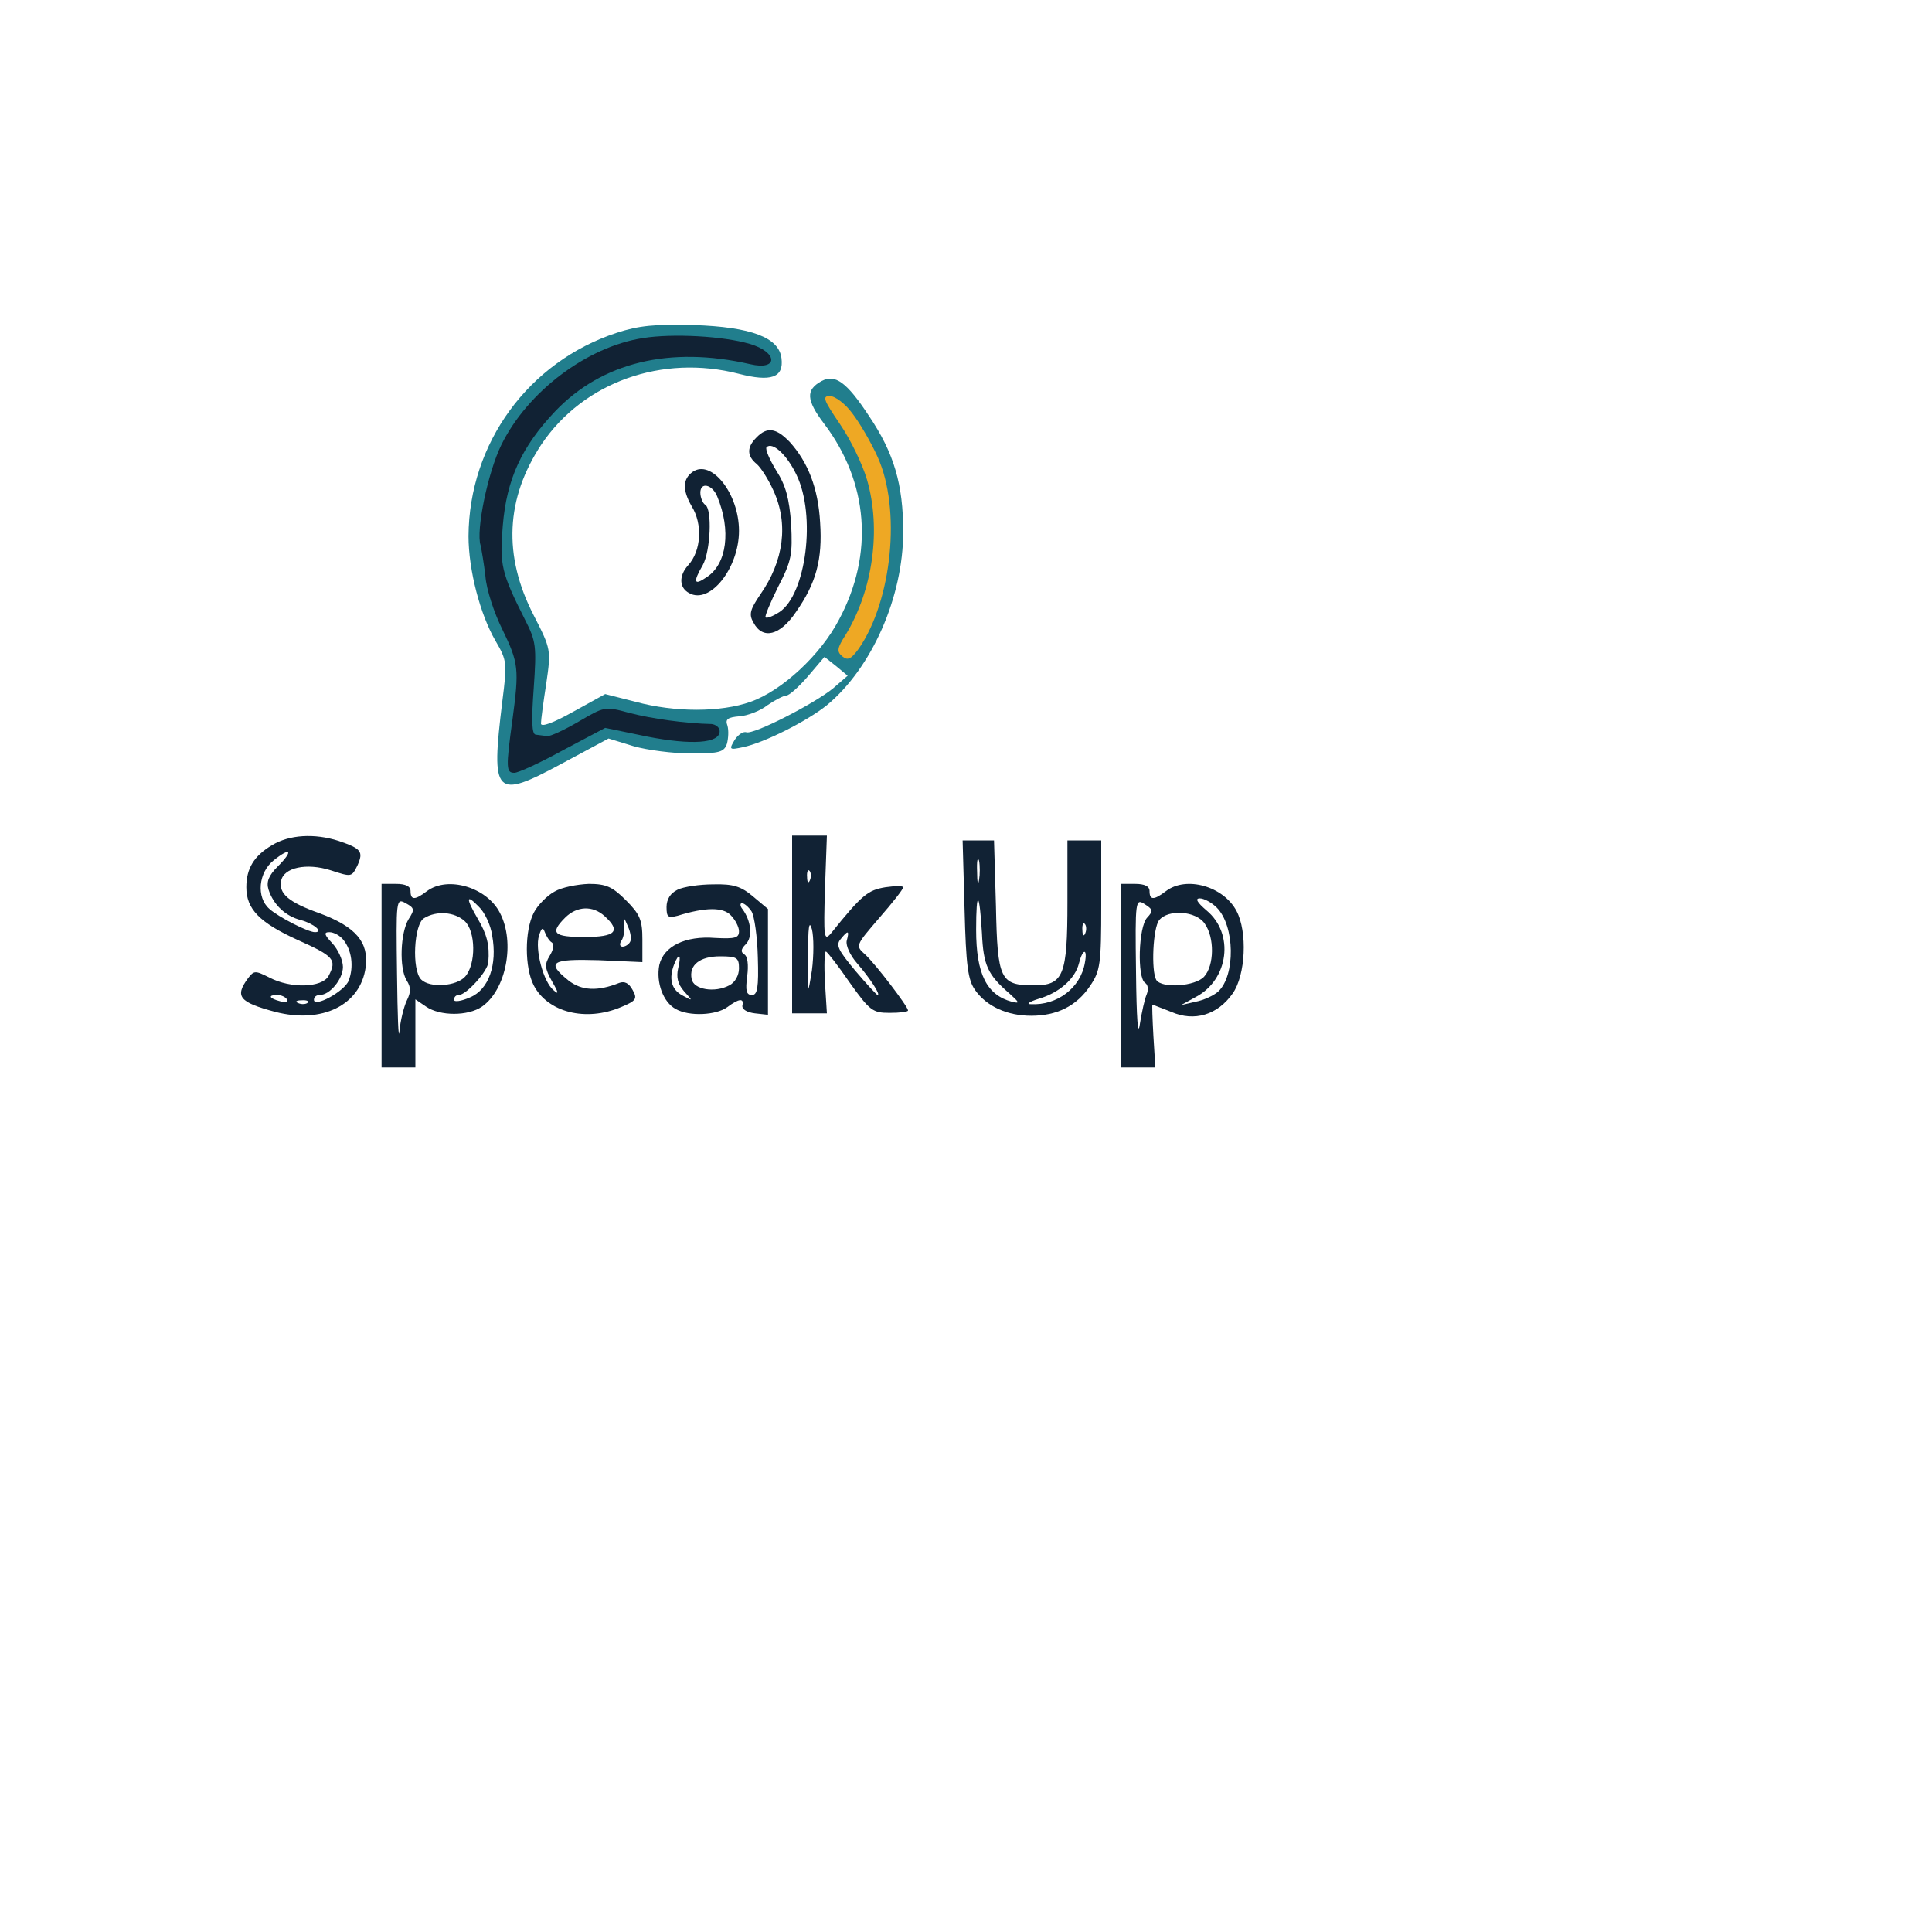
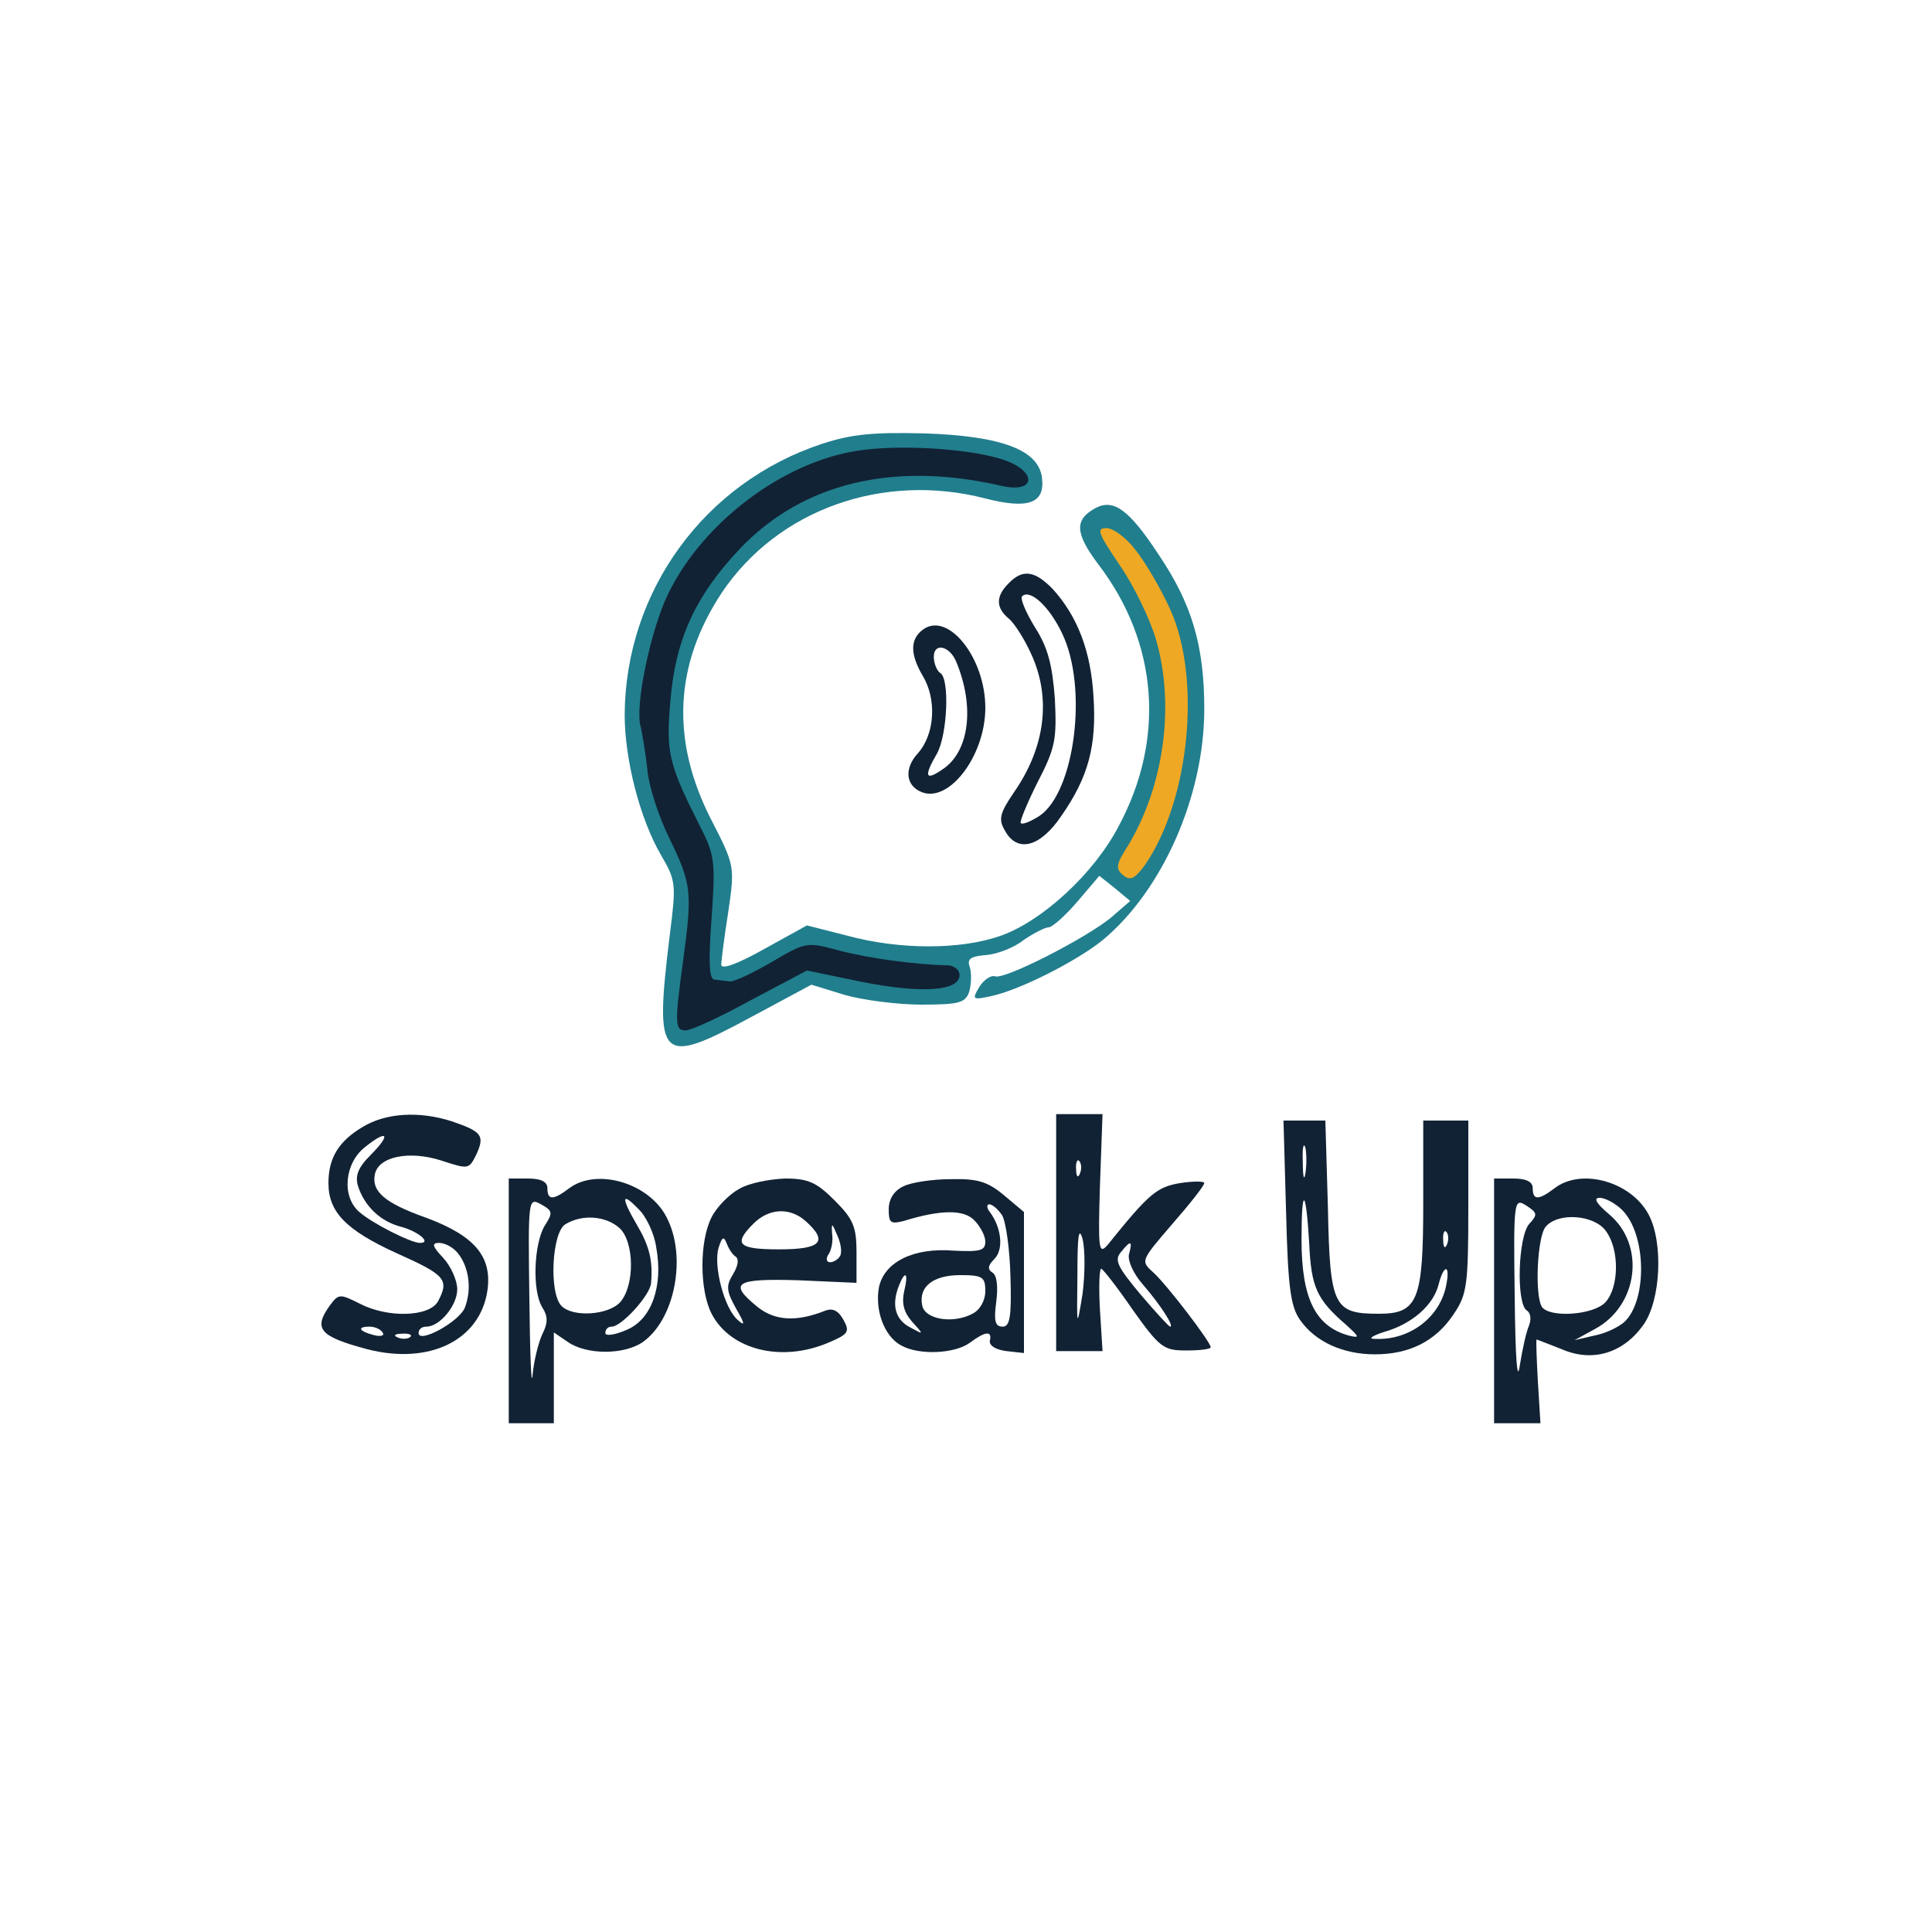
- <svg xmlns="http://www.w3.org/2000/svg" version="1.0" width="400pt" height="400pt" viewBox="0 0 400 400" preserveAspectRatio="xMidYMid meet">
+ <svg xmlns="http://www.w3.org/2000/svg" version="1.0" width="400pt" height="400pt" viewBox="0 0 300 300" preserveAspectRatio="xMidYMid meet">
  <g transform="translate(0,300) scale(0.1,-0.1)" stroke="none">
    <path d="M1277 2311 c-183 -60 -306 -229 -307 -421 0 -70 24 -162 56 -217 24 -41 24 -46 14 -125 -24 -196 -16 -204 125 -128 l95 51 52 -16 c28 -8 82 -15 119 -15 59 0 68 3 74 20 3 11 4 28 1 38 -5 13 1 17 25 19 16 1 43 11 58 23 16 11 34 20 39 20 6 0 26 18 45 40 l34 40 24 -19 24 -20 -30 -26 c-39 -32 -166 -97 -180 -91 -6 2 -17 -5 -24 -16 -12 -20 -11 -21 17 -15 44 9 133 54 174 87 93 77 158 224 158 359 0 98 -19 163 -71 240 -46 70 -70 87 -98 72 -33 -18 -32 -39 5 -88 92 -121 104 -270 31 -406 -38 -73 -118 -147 -183 -170 -62 -22 -157 -22 -238 0 l-63 16 -67 -37 c-41 -23 -66 -32 -66 -24 0 7 5 45 11 83 10 69 10 71 -26 141 -64 124 -58 242 16 354 87 129 250 187 409 146 66 -17 93 -8 88 32 -5 43 -62 65 -182 69 -80 2 -113 -1 -159 -16z" fill="#217E8D" />
    <path d="m1552 2288 c59 -17 60 -56 1 -42 -166 38 -307 4 -404 -98 -69 -73 -100 -140 -108 -236 -7 -81 -3 -98 46 -195 23 -45 24 -55 18 -142 -5 -67 -4 -95 4 -96 6 -1 17 -2 24 -3 6 -1 36 13 65 30 53 31 54 32 105 18 46 -12 118 -22 170 -23 9 -1 17 -7 17 -15 0 -25 -58 -29 -150 -11 l-87 18 -87 -46 c-47 -26 -93 -47 -101 -47 -17 0 -18 9 -4 110 14 105 13 117 -21 187 -17 34 -33 83 -35 110 -3 26 -8 55 -10 64 -10 30 15 151 43 208 54 110 177 203 293 221 62 10 167 4 221 -12z" fill="#112234" />
    <path d="m1764 2145 c15 -19 39 -60 53 -91 49 -108 30 -297 -39 -397 -16 -22 -23 -25 -34 -16 -12 10 -11 17 7 45 56 92 74 218 44 321 -9 31 -34 83 -56 115 -34 50 -37 58 -21 58 11 0 32 -16 46 -35z" fill="#EEA824" />
  </g>
  <g transform="translate(0,300) scale(0.1,-0.1)" fill="#112234" stroke="none">
    <path d="M1566 2094 c-20 -20 -20 -38 1 -55 9 -8 24 -32 34 -54 32 -69 22 -146 -27 -216 -21 -31 -24 -41 -14 -58 19 -36 55 -27 88 22 42 60 55 109 50 185 -4 71 -25 125 -63 167 -28 29 -47 32 -69 9z m83 -77 c41 -84 20 -247 -35 -284 -14 -9 -27 -14 -29 -11 -2 2 10 31 26 63 28 54 30 67 27 130 -4 53 -11 80 -31 111 -14 23 -23 44 -20 48 12 12 42 -15 62 -57z" />
    <path d="M1434 2023 c-21 -15 -21 -38 -2 -71 23 -37 20 -92 -7 -122 -20 -22 -19 -47 2 -58 43 -24 103 52 103 129 0 77 -57 149 -96 122z m51 -51 c29 -70 20 -140 -22 -167 -26 -18 -29 -11 -8 25 16 29 20 116 5 125 -5 3 -10 15 -10 25 0 23 25 17 35 -8z" />
  </g>
  <g transform="translate(0,300) scale(0.1,-0.1)" fill="#112234" stroke="none">
    <path d="M563 1250 c-37 -22 -53 -48 -53 -87 0 -45 27 -73 106 -109 76 -34 82 -41 64 -75 -14 -24 -78 -26 -122 -3 -30 15 -32 15 -45 -2 -27 -37 -18 -49 57 -69 97 -25 176 14 187 92 7 52 -20 84 -95 112 -65 23 -85 41 -80 67 5 28 53 38 103 22 43 -14 43 -14 55 10 13 29 8 35 -39 51 -50 16 -102 13 -138 -9z m12 -44 c-19 -19 -24 -32 -19 -48 10 -31 35 -55 67 -63 26 -7 48 -25 29 -25 -14 0 -75 31 -94 48 -28 24 -23 76 9 101 35 28 41 20 8 -13z m136 -152 c17 -21 22 -55 11 -84 -8 -22 -72 -57 -72 -40 0 6 5 10 12 10 21 0 48 33 48 58 0 14 -10 36 -22 49 -17 18 -18 23 -6 23 9 0 22 -7 29 -16z m-117 -123 c4 -5 -3 -7 -14 -4 -23 6 -26 13 -6 13 8 0 17 -4 20 -9z m43 -7 c-3 -3 -12 -4 -19 -1 -8 3 -5 6 6 6 11 1 17 -2 13 -5z" />
    <path d="M1640 1086 l0 -184 36 0 36 0 -4 64 c-2 35 -1 64 2 64 3 -1 25 -29 49 -64 42 -59 48 -63 83 -63 21 0 38 2 38 5 0 8 -68 97 -89 116 -20 18 -20 18 29 75 28 32 50 60 50 64 0 3 -17 3 -37 0 -36 -6 -48 -15 -113 -96 -14 -16 -15 -7 -12 92 l4 111 -36 0 -36 0 0 -184z m37 92 c-3 -8 -6 -5 -6 6 -1 11 2 17 5 13 3 -3 4 -12 1 -19z m4 -187 c-9 -55 -9 -54 -8 29 0 60 2 77 8 56 4 -16 4 -54 0 -85z m72 61 c-2 -10 7 -30 22 -47 26 -30 49 -65 42 -65 -2 0 -23 23 -46 50 -35 42 -41 53 -31 65 16 20 19 19 13 -3z" />
    <path d="M1997 1118 c3 -118 7 -147 22 -168 24 -34 67 -53 116 -53 53 0 94 20 122 62 21 31 23 45 23 167 l0 134 -35 0 -35 0 0 -128 c0 -151 -8 -172 -69 -172 -70 0 -76 11 -79 164 l-4 136 -32 0 -33 0 4 -142z m30 60 c-2 -13 -4 -5 -4 17 -1 22 1 32 4 23 2 -10 2 -28 0 -40z m6 -110 c3 -67 12 -86 57 -125 21 -19 22 -21 5 -17 -52 14 -74 57 -74 149 0 85 7 80 12 -7z m214 0 c-3 -8 -6 -5 -6 6 -1 11 2 17 5 13 3 -3 4 -12 1 -19z m-1 -62 c-9 -51 -57 -88 -112 -85 -10 0 -3 5 16 11 42 12 76 41 84 74 8 31 18 31 12 0z" />
    <path d="M790 980 l0 -190 35 0 35 0 0 71 0 70 22 -15 c29 -20 87 -20 116 0 50 35 69 133 37 194 -27 53 -108 77 -151 45 -25 -19 -34 -19 -34 0 0 10 -10 15 -30 15 l-30 0 0 -190z m56 117 c-17 -28 -20 -101 -4 -127 9 -14 9 -24 0 -42 -6 -13 -13 -41 -15 -63 -2 -22 -4 31 -5 118 -2 155 -2 158 18 147 18 -10 19 -13 6 -33z m173 -34 c11 -60 -7 -112 -46 -128 -18 -8 -33 -10 -33 -5 0 6 4 10 10 10 15 0 60 49 61 68 3 35 -3 58 -22 90 -25 43 -24 52 2 25 12 -11 25 -38 28 -60z m-57 30 c23 -21 24 -89 1 -115 -18 -20 -73 -24 -91 -6 -20 20 -15 115 6 127 26 16 63 13 84 -6z" />
    <path d="M1148 1154 c-15 -8 -35 -28 -43 -44 -19 -37 -19 -113 0 -150 29 -56 108 -76 181 -45 31 13 34 17 24 35 -8 15 -17 19 -28 15 -45 -18 -78 -16 -105 5 -47 38 -36 45 63 42 l90 -4 0 47 c0 40 -5 52 -34 81 -28 28 -41 34 -77 34 -24 -1 -56 -7 -71 -16z m104 -51 c34 -31 23 -43 -42 -43 -64 0 -72 8 -40 40 24 24 57 26 82 3z m52 -54 c-3 -5 -10 -9 -15 -9 -6 0 -7 6 -2 13 4 6 7 21 5 32 -1 17 0 16 8 -3 6 -13 8 -28 4 -33z m-162 0 c6 -4 4 -15 -4 -28 -11 -18 -10 -26 5 -53 14 -24 14 -28 3 -18 -21 17 -39 85 -30 113 5 16 8 18 12 7 3 -8 9 -18 14 -21z" />
    <path d="M1403 1158 c-15 -7 -23 -20 -23 -36 0 -21 3 -23 23 -18 58 18 94 18 110 1 9 -9 17 -24 17 -33 0 -14 -8 -16 -49 -14 -62 5 -107 -17 -116 -56 -7 -36 8 -77 34 -91 28 -16 84 -13 107 4 24 18 35 19 31 3 -1 -8 10 -14 26 -16 l27 -3 0 109 0 110 -31 26 c-25 21 -41 26 -82 25 -29 0 -62 -5 -74 -11z m153 -45 c6 -10 12 -53 13 -95 2 -63 -1 -78 -12 -78 -12 0 -14 9 -10 39 3 23 1 41 -6 45 -8 5 -7 11 3 21 15 15 11 49 -7 73 -5 6 -5 12 -1 12 5 0 14 -8 20 -17z m-152 -118 c-4 -18 -1 -32 12 -47 19 -21 19 -21 -3 -9 -23 12 -29 35 -17 65 10 25 15 19 8 -9z m126 0 c0 -14 -8 -29 -20 -35 -30 -16 -74 -9 -78 13 -6 29 17 47 59 47 35 0 39 -3 39 -25z" />
    <path d="M2320 980 l0 -190 36 0 36 0 -4 65 c-2 36 -3 65 -2 65 1 0 18 -7 39 -15 48 -21 96 -6 127 38 27 38 31 128 8 171 -27 51 -104 73 -146 41 -25 -19 -34 -19 -34 0 0 10 -10 15 -30 15 l-30 0 0 -190z m55 120 c-18 -19 -21 -125 -4 -135 6 -4 7 -14 3 -24 -4 -9 -10 -36 -14 -61 -4 -29 -7 10 -8 108 -2 149 -1 152 18 140 17 -11 18 -14 5 -28z m144 21 c38 -38 39 -141 3 -174 -9 -8 -30 -18 -47 -21 l-30 -7 31 17 c68 36 80 131 22 179 -20 17 -24 25 -14 25 9 0 25 -9 35 -19z m-25 -33 c21 -29 20 -87 -1 -110 -18 -20 -87 -25 -99 -7 -11 19 -7 108 6 124 19 23 76 19 94 -7z" />
  </g>
</svg>
